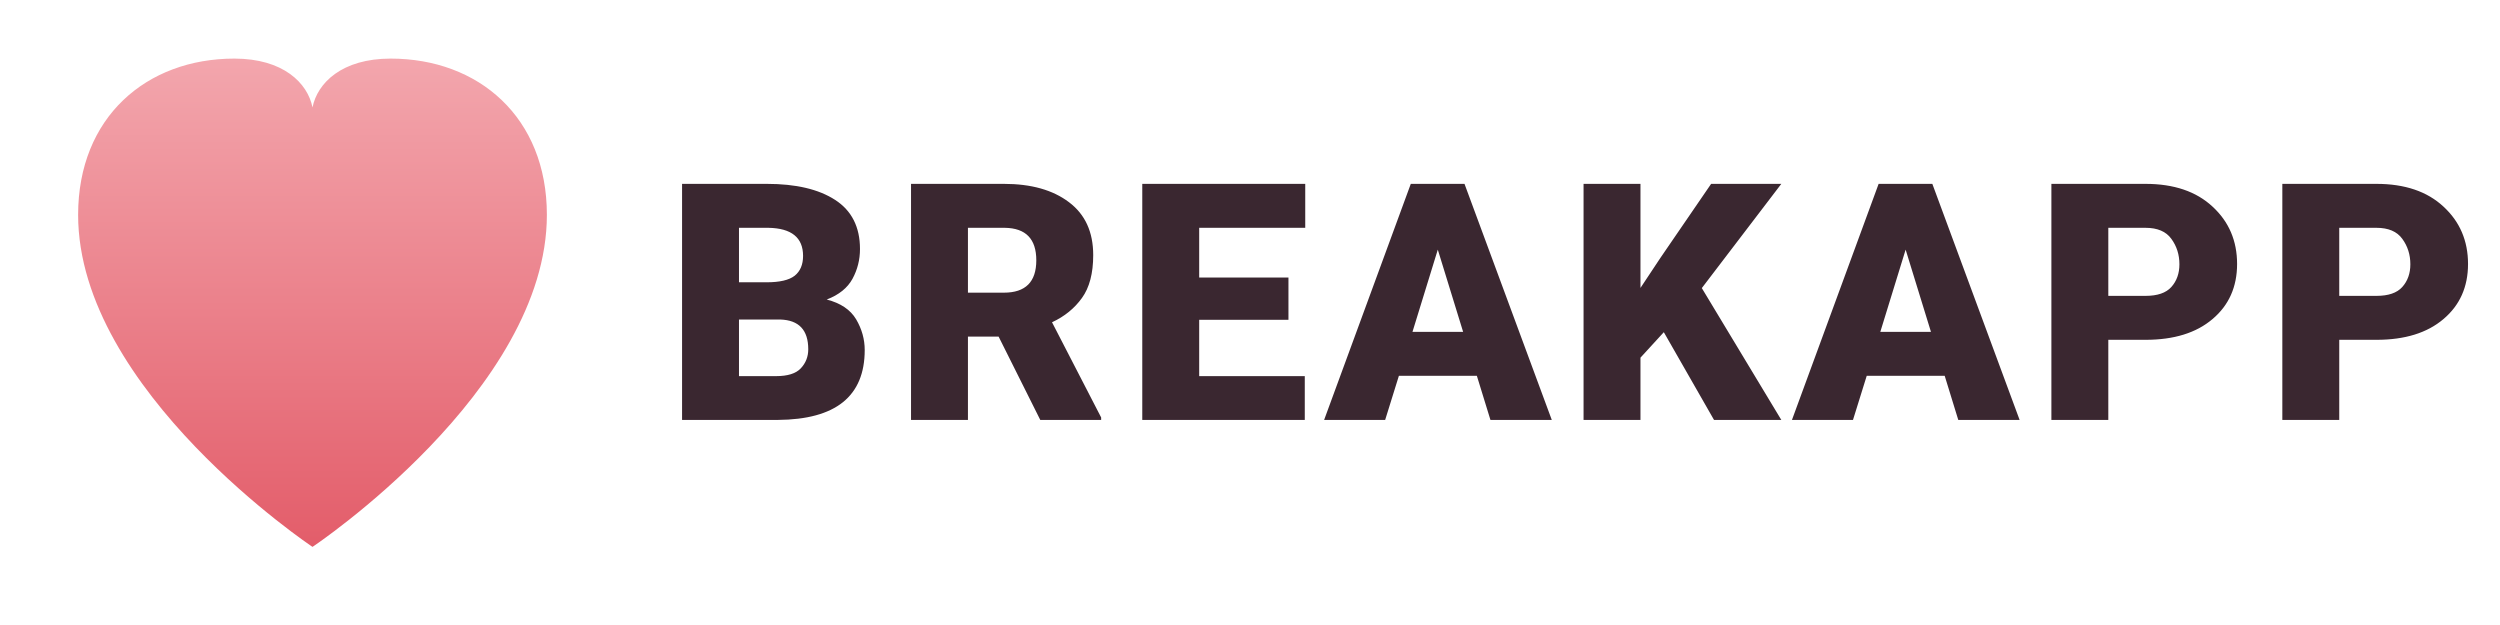
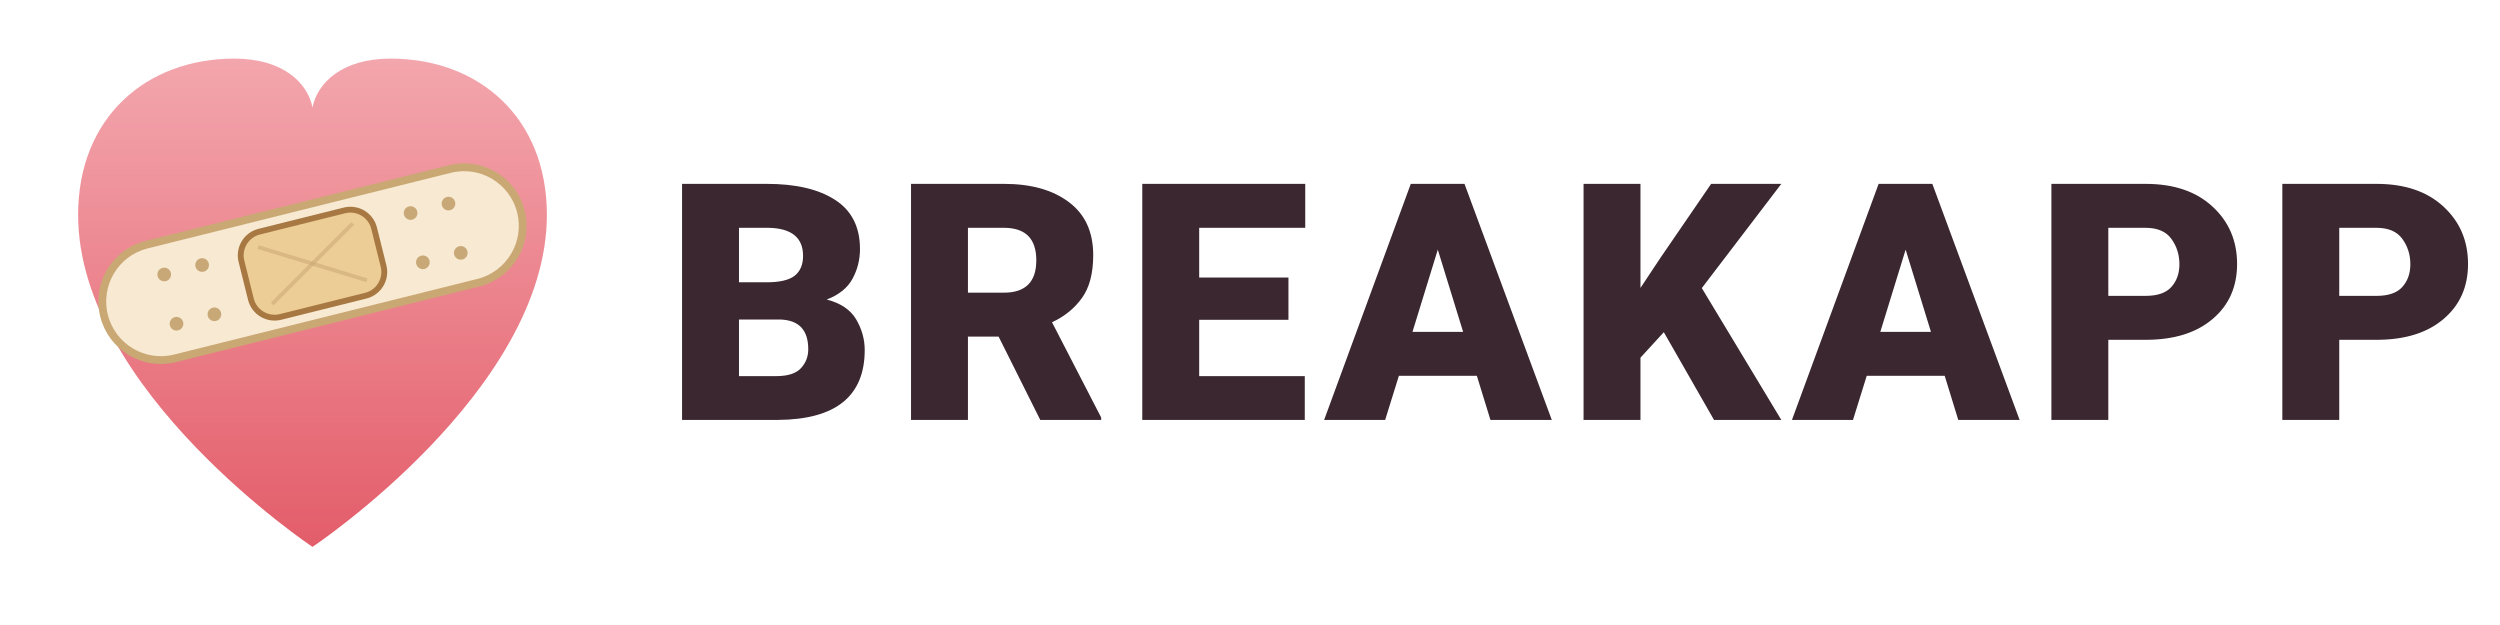
<svg xmlns="http://www.w3.org/2000/svg" viewBox="0 0 256 64" role="img" aria-label="BREAKAPP">
  <defs>
    <linearGradient id="heartGrad" x1="0" y1="0" x2="0" y2="1">
      <stop offset="0" stop-color="#f3a6ad" />
      <stop offset="1" stop-color="#e35d6a" />
    </linearGradient>
  </defs>
-   <path d="M32 56 C32 56 8 40 8 22 C8 12 15 6 24 6 C29 6 31.5 8.5 32 11 C32.5 8.5 35 6 40 6 C49 6 56 12 56 22 C56 40 32 56 32 56 Z" fill="url(#heartGrad)" />
+   <g>
+     <path d="M32 56 C32 56 8 40 8 22 C8 12 15 6 24 6 C29 6 31.5 8.5 32 11 C32.5 8.5 35 6 40 6 C49 6 56 12 56 22 C56 40 32 56 32 56 Z" fill="url(#heartGrad)" />
+     <g transform="translate(32,27) rotate(-14)">
+       <rect x="-22" y="-6" width="44" height="12" rx="6" ry="6" fill="#f7e9d2" stroke="#caa874" stroke-width="0.8" />
+       <g fill="#c9a878">
+         <circle cx="-15" cy="-2.6" r="0.7" />
+         <circle cx="-11" cy="-2.6" r="0.7" />
+         <circle cx="-15" cy="2.6" r="0.7" />
+         <circle cx="-11" cy="2.6" r="0.7" />
+         <circle cx="11" cy="-2.6" r="0.7" />
+         <circle cx="15" cy="-2.6" r="0.7" />
+         <circle cx="11" cy="2.6" r="0.7" />
+         <circle cx="15" cy="2.6" r="0.7" />
+       </g>
+       <rect x="-7" y="-4.5" width="14" height="9" rx="2.5" ry="2.5" fill="#ebcd95" stroke="#a87842" stroke-width="0.6" />
+       <line x1="-5" y1="-3" x2="5" y2="3" stroke="#caa874" stroke-width="0.4" opacity="0.55" />
+       <line x1="5" y1="-3" x2="-5" y2="3" stroke="#caa874" stroke-width="0.4" opacity="0.55" />
+     </g>
+   </g>
  <text x="68" y="43" font-family="system-ui, -apple-system, 'Segoe UI', Roboto, Helvetica, Arial, sans-serif" font-size="34" font-weight="900" letter-spacing="1.5" fill="#3a2730">BREAKAPP</text>
</svg>
